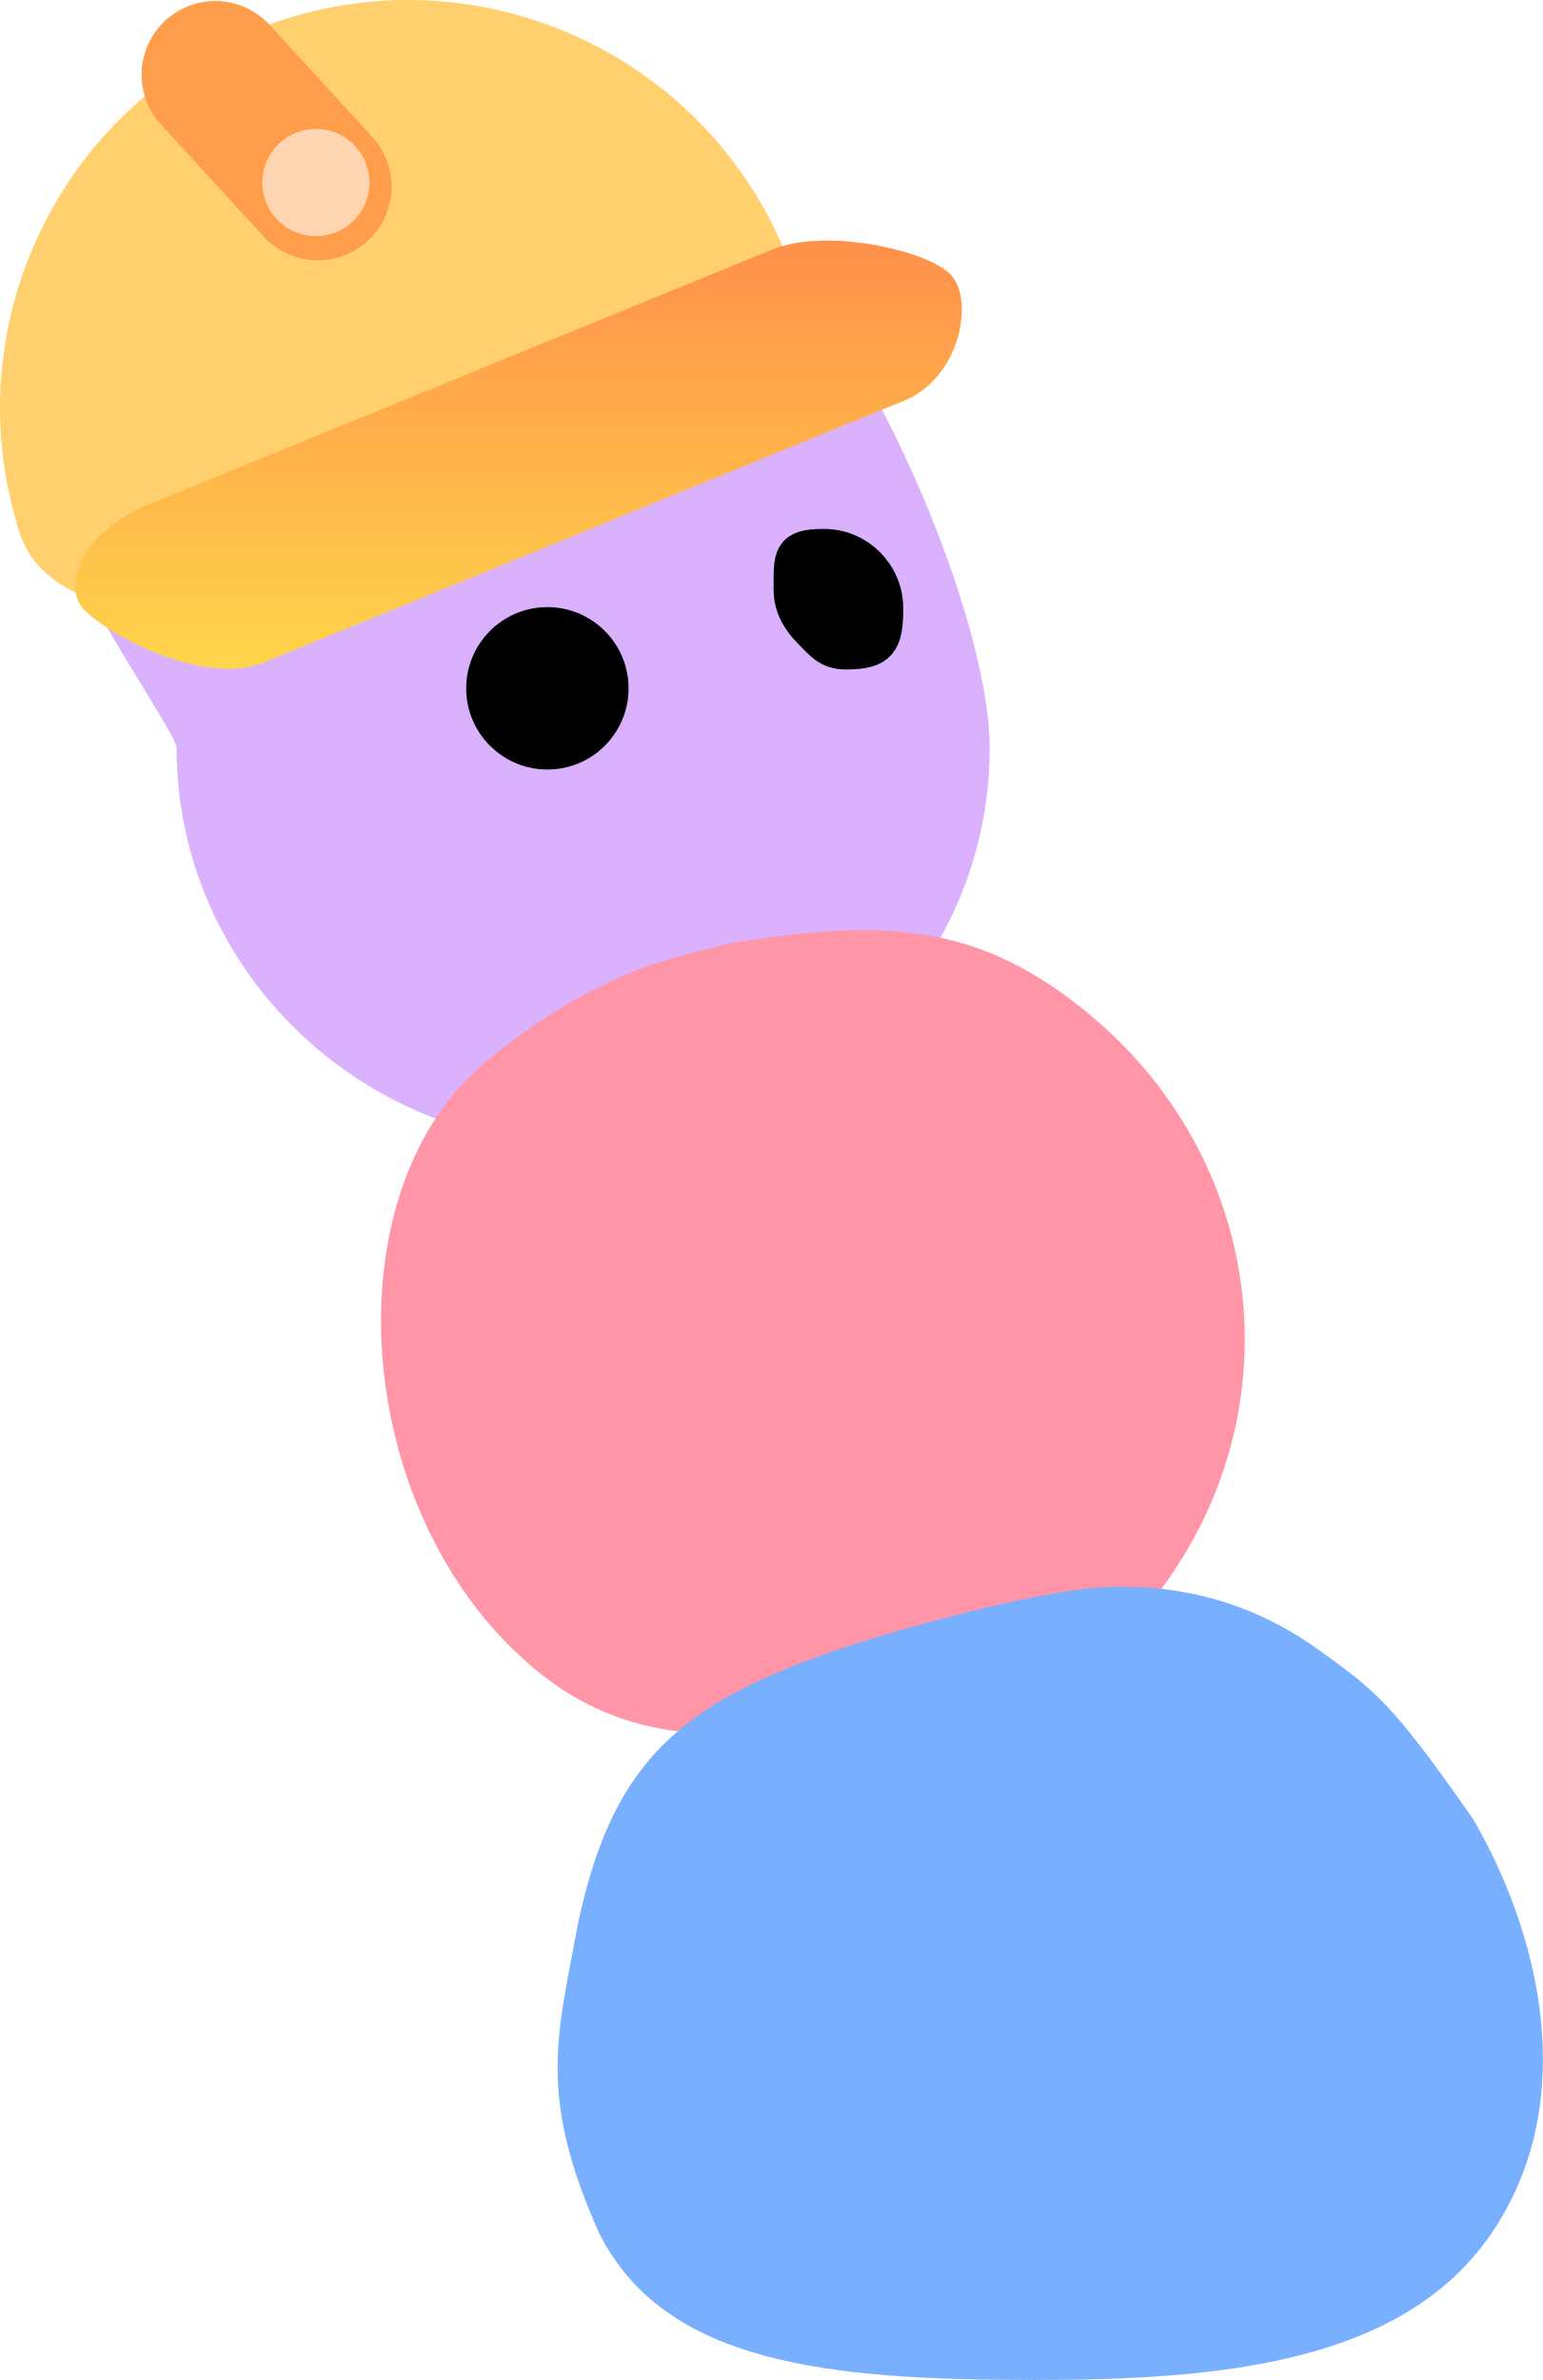
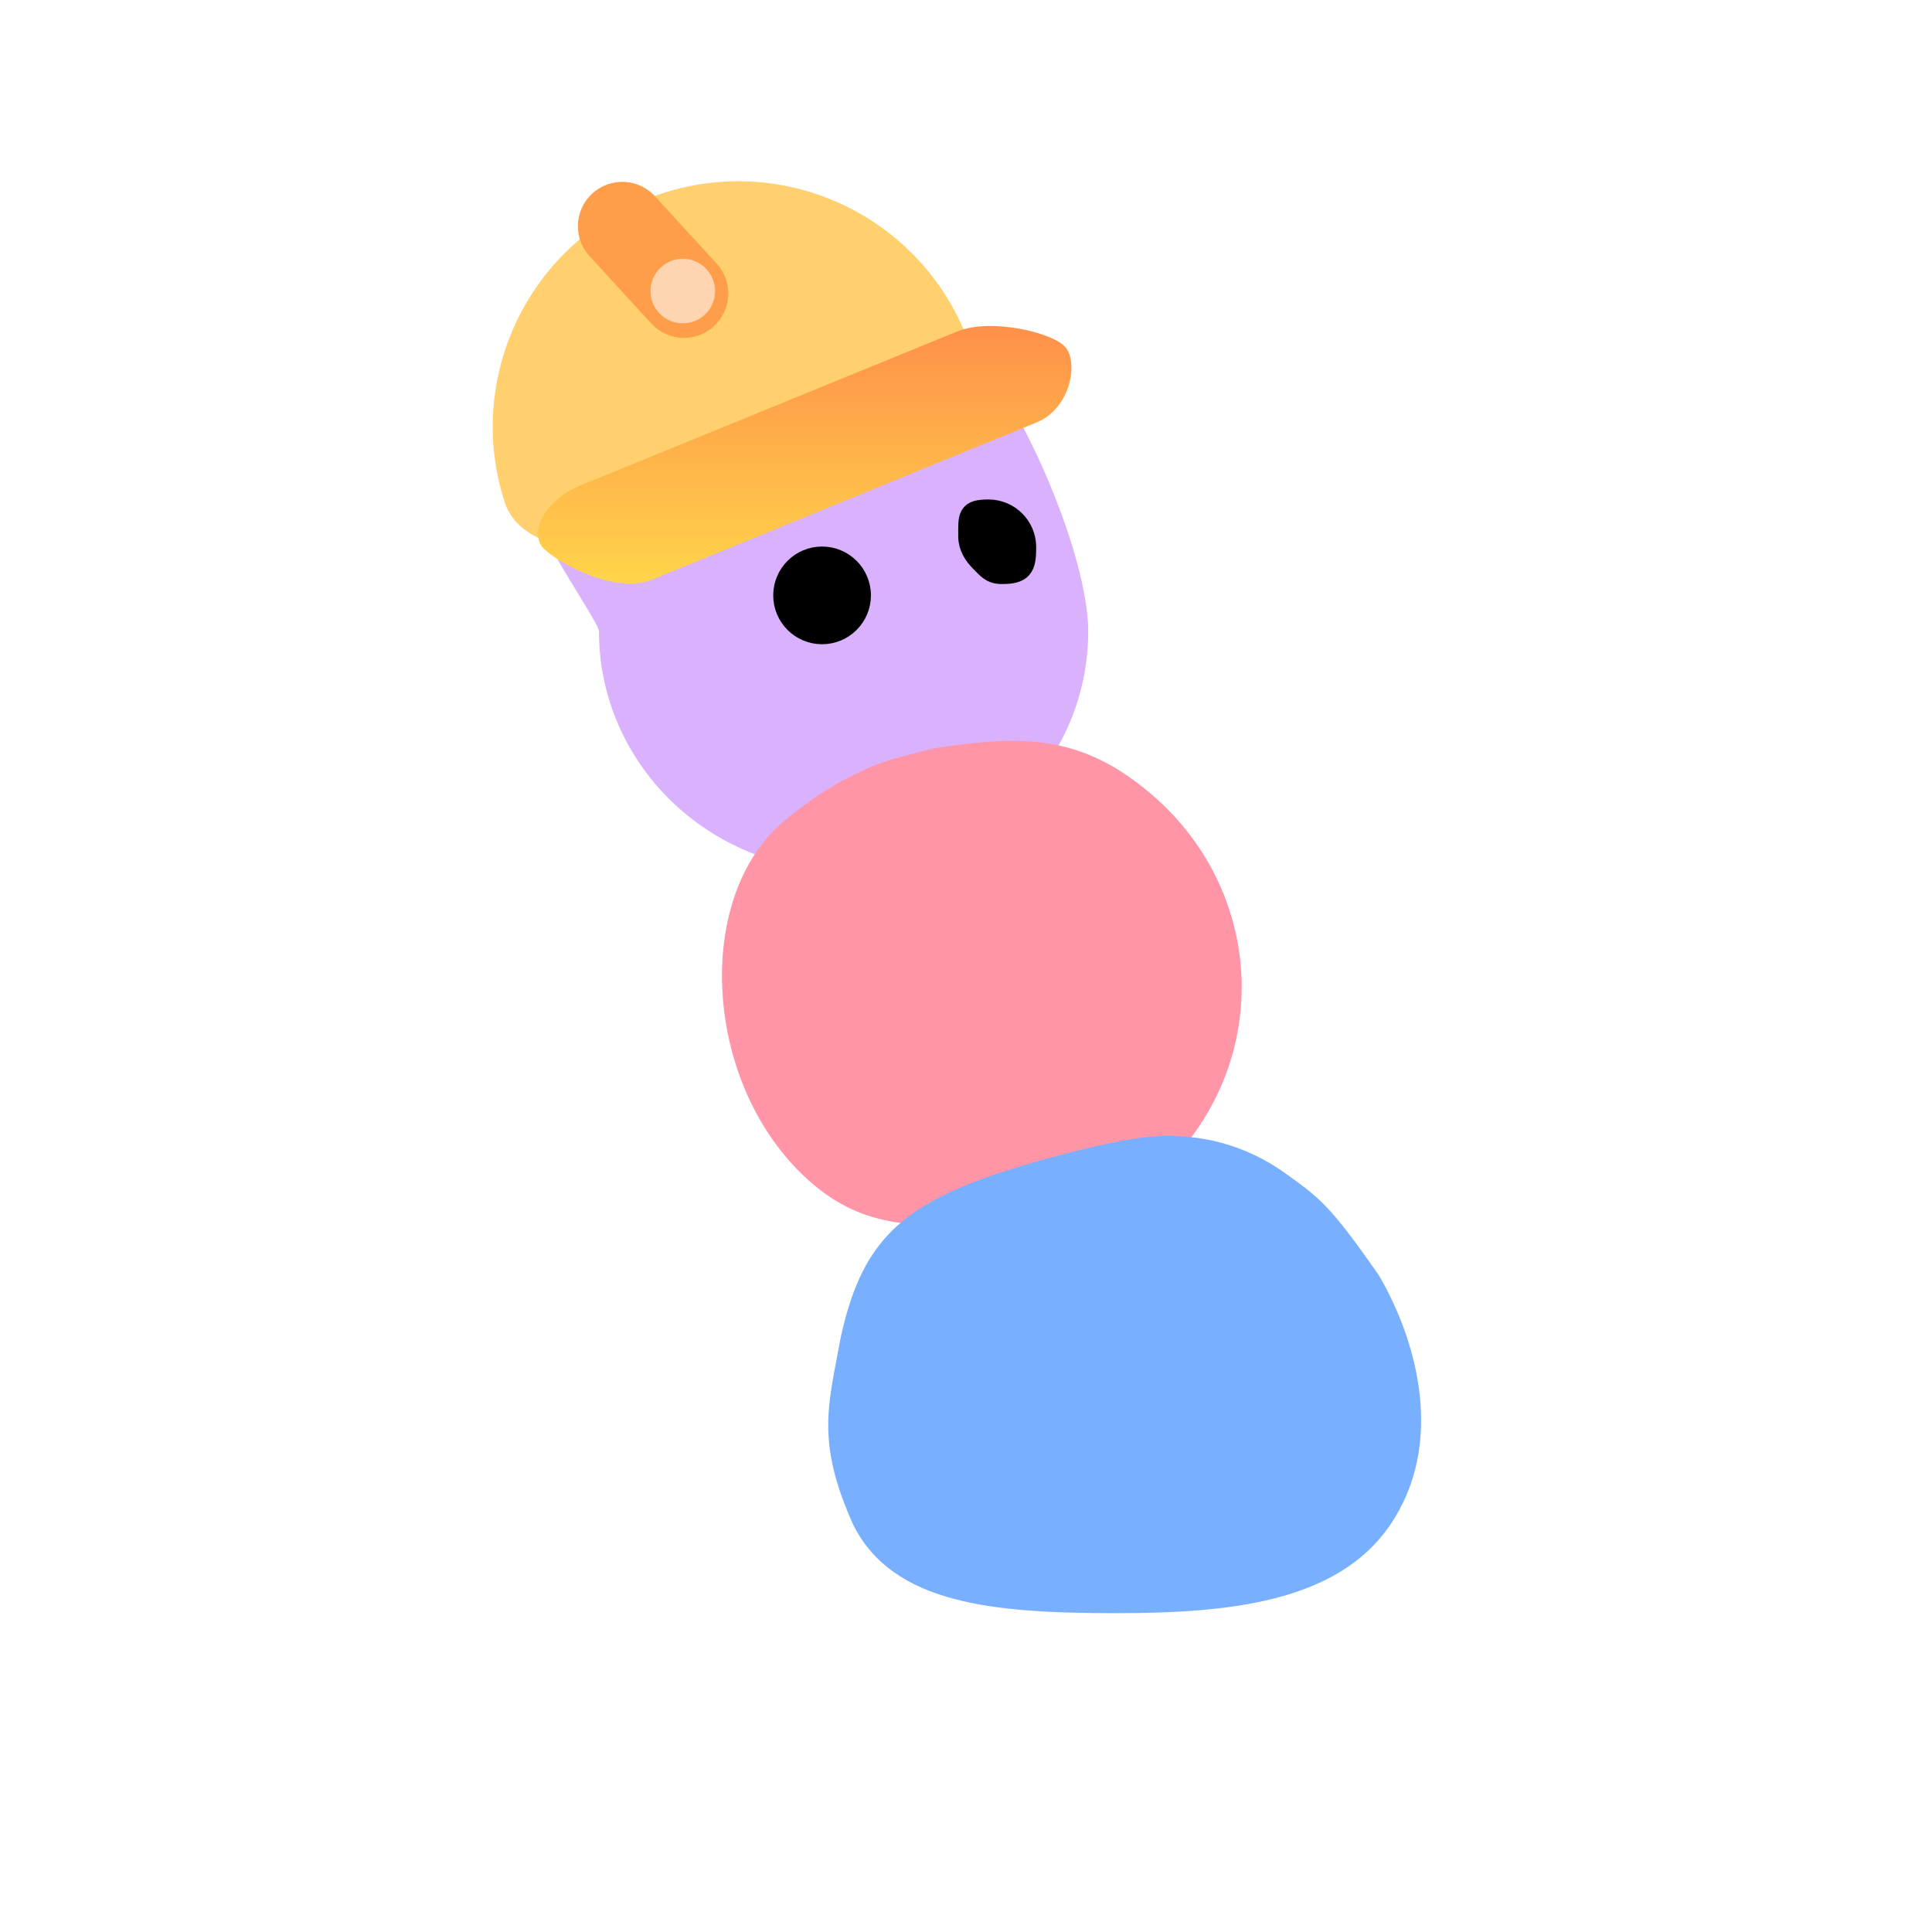
- <svg xmlns="http://www.w3.org/2000/svg" version="1.1" width="62.83" height="96.904" viewBox="0,0,62.83,96.904">
+ <svg xmlns="http://www.w3.org/2000/svg" version="1.1" width="130.748" height="130.748" viewBox="0,0,130.748,130.748">
  <defs>
-     <linearGradient x1="229.036" y1="137.065" x2="229.036" y2="154.504" gradientUnits="userSpaceOnUse" id="color-1">
+     <linearGradient x1="229.088" y1="136.689" x2="229.088" y2="154.128" gradientUnits="userSpaceOnUse" id="color-1">
      <stop offset="0" stop-color="#ff904a" />
      <stop offset="1" stop-color="#ffd54a" />
    </linearGradient>
  </defs>
-   <g transform="translate(-207.9189,-127.269)">
-     <g data-paper-data="{&quot;isPaintingLayer&quot;:true}" fill-rule="nonzero" stroke-linejoin="miter" stroke-miterlimit="10" stroke-dasharray="" stroke-dashoffset="0" style="mix-blend-mode: normal">
-       <path d="M231.664,173.913c-9.143,0 -16.554,-7.248 -16.554,-16.188c0,-0.786 -6.314,-9.263 -5.832,-12.908c0.405,-2.763 9.554,-0.3 11.531,-0.549c4.861,-1.002 5.454,-2.731 10.856,-2.731c1.579,0 3.537,-7.034 6.074,-5.489c4.692,2.858 10.481,15.874 10.481,21.677c0,8.94 -7.412,16.188 -16.554,16.188z" data-paper-data="{&quot;index&quot;:null}" fill="#dab1fc" stroke="#000000" stroke-width="0" stroke-linecap="butt" />
-       <path d="M254.498,192.852c-3.95,2.746 -8.141,4.339 -12.556,4.762c-4.551,0.435 -8.461,0.761 -12.244,-2.387c-7.453,-6.203 -8.343,-19.21 -2.192,-24.55c1.446,-1.255 3.268,-2.454 4.531,-3.076c1.767,-0.871 1.92,-1.001 5.716,-1.95c6.044,-0.938 9.929,-0.908 14.553,2.94c7.453,6.203 8.435,16.907 2.192,24.262z" data-paper-data="{&quot;index&quot;:null}" fill="#ff95a7" stroke="#000000" stroke-width="0" stroke-linecap="butt" />
-       <path d="M232.327,218.214c-2.561,-5.684 -1.689,-8.147 -0.864,-12.664c1.347,-6.27 3.913,-8.71 9.846,-10.866c2.225,-0.808 7.743,-2.382 10.851,-2.733c3.624,-0.353 6.783,0.581 9.4,2.454c2.349,1.682 3.038,2.182 6.332,6.908c2.622,4.479 4.49,11.436 0.749,16.906c-3.601,5.266 -11.024,5.953 -18.583,5.953c-8.331,0 -15.044,-0.629 -17.731,-5.959z" data-paper-data="{&quot;index&quot;:null}" fill="#78b0ff" stroke="#000000" stroke-width="0" stroke-linecap="butt" />
-       <path d="M243.834,149.339z" data-paper-data="{&quot;index&quot;:null}" fill="#000000" stroke="#000000" stroke-width="0" stroke-linecap="butt" />
-       <path d="M230.209,157.851c-1.411,0 -2.556,-1.144 -2.556,-2.556c0,-1.411 1.144,-2.556 2.556,-2.556c1.411,0 2.556,1.144 2.556,2.556c0,1.411 -1.144,2.556 -2.556,2.556z" data-paper-data="{&quot;index&quot;:null}" fill="#000000" stroke="#000000" stroke-width="1.5" stroke-linecap="butt" />
-       <path d="M243.95,152.036c0,1.371 -0.222,1.741 -1.593,1.741c-0.685,0 -0.935,-0.352 -1.384,-0.801c-0.449,-0.449 -0.801,-0.995 -0.801,-1.681c0,-1.371 -0.074,-1.741 1.296,-1.741c1.371,0 2.482,1.111 2.482,2.482z" data-paper-data="{&quot;index&quot;:null}" fill="#000000" stroke="#000000" stroke-width="1.5" stroke-linecap="butt" />
-       <path d="M243.899,148.705z" data-paper-data="{&quot;index&quot;:null}" fill="#000000" stroke="#000000" stroke-width="0" stroke-linecap="butt" />
-       <path d="M208.72,148.968c-2.807,-8.734 1.997,-18.09 10.731,-20.898c8.734,-2.808 18.09,1.997 20.898,10.731c2.807,8.734 -28.821,18.901 -31.629,10.167z" fill="#ffd06d" stroke="none" stroke-width="0" stroke-linecap="butt" />
-       <path d="M211.309,152.058c-0.792,-0.86 -0.201,-3.079 2.68,-4.256c7.435,-3.039 21.315,-8.713 25.384,-10.376c2.202,-0.9 6.362,0.047 7.273,1.037c0.949,1.031 0.38,4.186 -1.911,5.122c-4.291,1.754 -19.026,7.777 -26.102,10.669c-2.348,0.96 -6.309,-1.095 -7.324,-2.197z" fill="url(#color-1)" stroke="none" stroke-width="0" stroke-linecap="butt" />
-       <path d="M220.863,134.868l-4.178,-4.558" fill="none" stroke="#ff9e4a" stroke-width="6" stroke-linecap="round" />
-       <path d="M218.597,134.702c0,-1.206 0.978,-2.184 2.184,-2.184c1.206,0 2.184,0.978 2.184,2.184c0,1.206 -0.978,2.184 -2.184,2.184c-1.206,0 -2.184,-0.978 -2.184,-2.184z" fill="#ffd5b1" stroke="none" stroke-width="NaN" stroke-linecap="butt" />
+   <g transform="translate(-174.6262,-114.6262)">
+     <g stroke-miterlimit="10">
+       <path d="M174.626,245.374v-130.748h130.748v130.748z" fill="none" stroke="none" stroke-width="NaN" stroke-linecap="butt" />
+       <path d="M231.715,173.537c-9.143,0 -16.554,-7.248 -16.554,-16.188c0,-0.786 -6.314,-9.263 -5.832,-12.908c0.405,-2.763 9.554,-0.3 11.531,-0.549c4.861,-1.002 5.454,-2.731 10.856,-2.731c1.579,0 3.537,-7.034 6.074,-5.489c4.692,2.858 10.481,15.874 10.481,21.677c0,8.94 -7.412,16.188 -16.554,16.188z" fill="#dab1fc" stroke="#000000" stroke-width="0" stroke-linecap="butt" />
+       <path d="M254.549,192.476c-3.95,2.746 -8.141,4.339 -12.556,4.762c-4.551,0.435 -8.461,0.761 -12.244,-2.387c-7.453,-6.203 -8.343,-19.21 -2.192,-24.55c1.446,-1.255 3.268,-2.454 4.531,-3.076c1.767,-0.871 1.92,-1.001 5.716,-1.95c6.044,-0.938 9.929,-0.908 14.553,2.94c7.453,6.203 8.435,16.907 2.192,24.262z" fill="#ff95a7" stroke="#000000" stroke-width="0" stroke-linecap="butt" />
+       <path d="M232.379,217.838c-2.561,-5.684 -1.689,-8.147 -0.864,-12.664c1.347,-6.27 3.913,-8.71 9.846,-10.866c2.225,-0.808 7.743,-2.382 10.851,-2.733c3.624,-0.353 6.783,0.581 9.4,2.454c2.349,1.682 3.038,2.182 6.332,6.908c2.622,4.479 4.49,11.436 0.749,16.906c-3.601,5.266 -11.024,5.953 -18.583,5.953c-8.331,0 -15.044,-0.629 -17.731,-5.959z" fill="#78b0ff" stroke="#000000" stroke-width="0" stroke-linecap="butt" />
+       <path d="M243.886,148.963z" fill="#000000" stroke="#000000" stroke-width="0" stroke-linecap="butt" />
+       <path d="M230.26,157.475c-1.411,0 -2.556,-1.144 -2.556,-2.556c0,-1.411 1.144,-2.556 2.556,-2.556c1.411,0 2.556,1.144 2.556,2.556c0,1.411 -1.144,2.556 -2.556,2.556z" fill="#000000" stroke="#000000" stroke-width="1.5" stroke-linecap="butt" />
+       <path d="M244.002,151.66c0,1.371 -0.222,1.741 -1.593,1.741c-0.685,0 -0.935,-0.352 -1.384,-0.801c-0.449,-0.449 -0.801,-0.995 -0.801,-1.681c0,-1.371 -0.074,-1.741 1.296,-1.741c1.371,0 2.482,1.111 2.482,2.482z" fill="#000000" stroke="#000000" stroke-width="1.5" stroke-linecap="butt" />
+       <path d="M243.951,148.329z" fill="#000000" stroke="#000000" stroke-width="0" stroke-linecap="butt" />
+       <path d="M208.772,148.592c-2.807,-8.734 1.997,-18.09 10.731,-20.898c8.734,-2.808 18.09,1.997 20.898,10.731c2.807,8.734 -28.821,18.901 -31.629,10.167z" fill="#ffd06d" stroke="none" stroke-width="0" stroke-linecap="butt" />
+       <path d="M211.361,151.682c-0.792,-0.86 -0.201,-3.079 2.68,-4.256c7.435,-3.039 21.315,-8.713 25.384,-10.376c2.202,-0.9 6.362,0.047 7.273,1.037c0.949,1.031 0.38,4.186 -1.911,5.122c-4.291,1.754 -19.026,7.777 -26.102,10.669c-2.348,0.96 -6.309,-1.095 -7.324,-2.197z" fill="url(#color-1)" stroke="none" stroke-width="0" stroke-linecap="butt" />
+       <path d="M216.736,129.934l4.178,4.558" fill="none" stroke="#ff9e4a" stroke-width="6" stroke-linecap="round" />
+       <path d="M218.649,134.325c0,-1.206 0.978,-2.184 2.184,-2.184c1.206,0 2.184,0.978 2.184,2.184c0,1.206 -0.978,2.184 -2.184,2.184c-1.206,0 -2.184,-0.978 -2.184,-2.184z" fill="#ffd5b1" stroke="none" stroke-width="NaN" stroke-linecap="butt" />
    </g>
  </g>
</svg>
